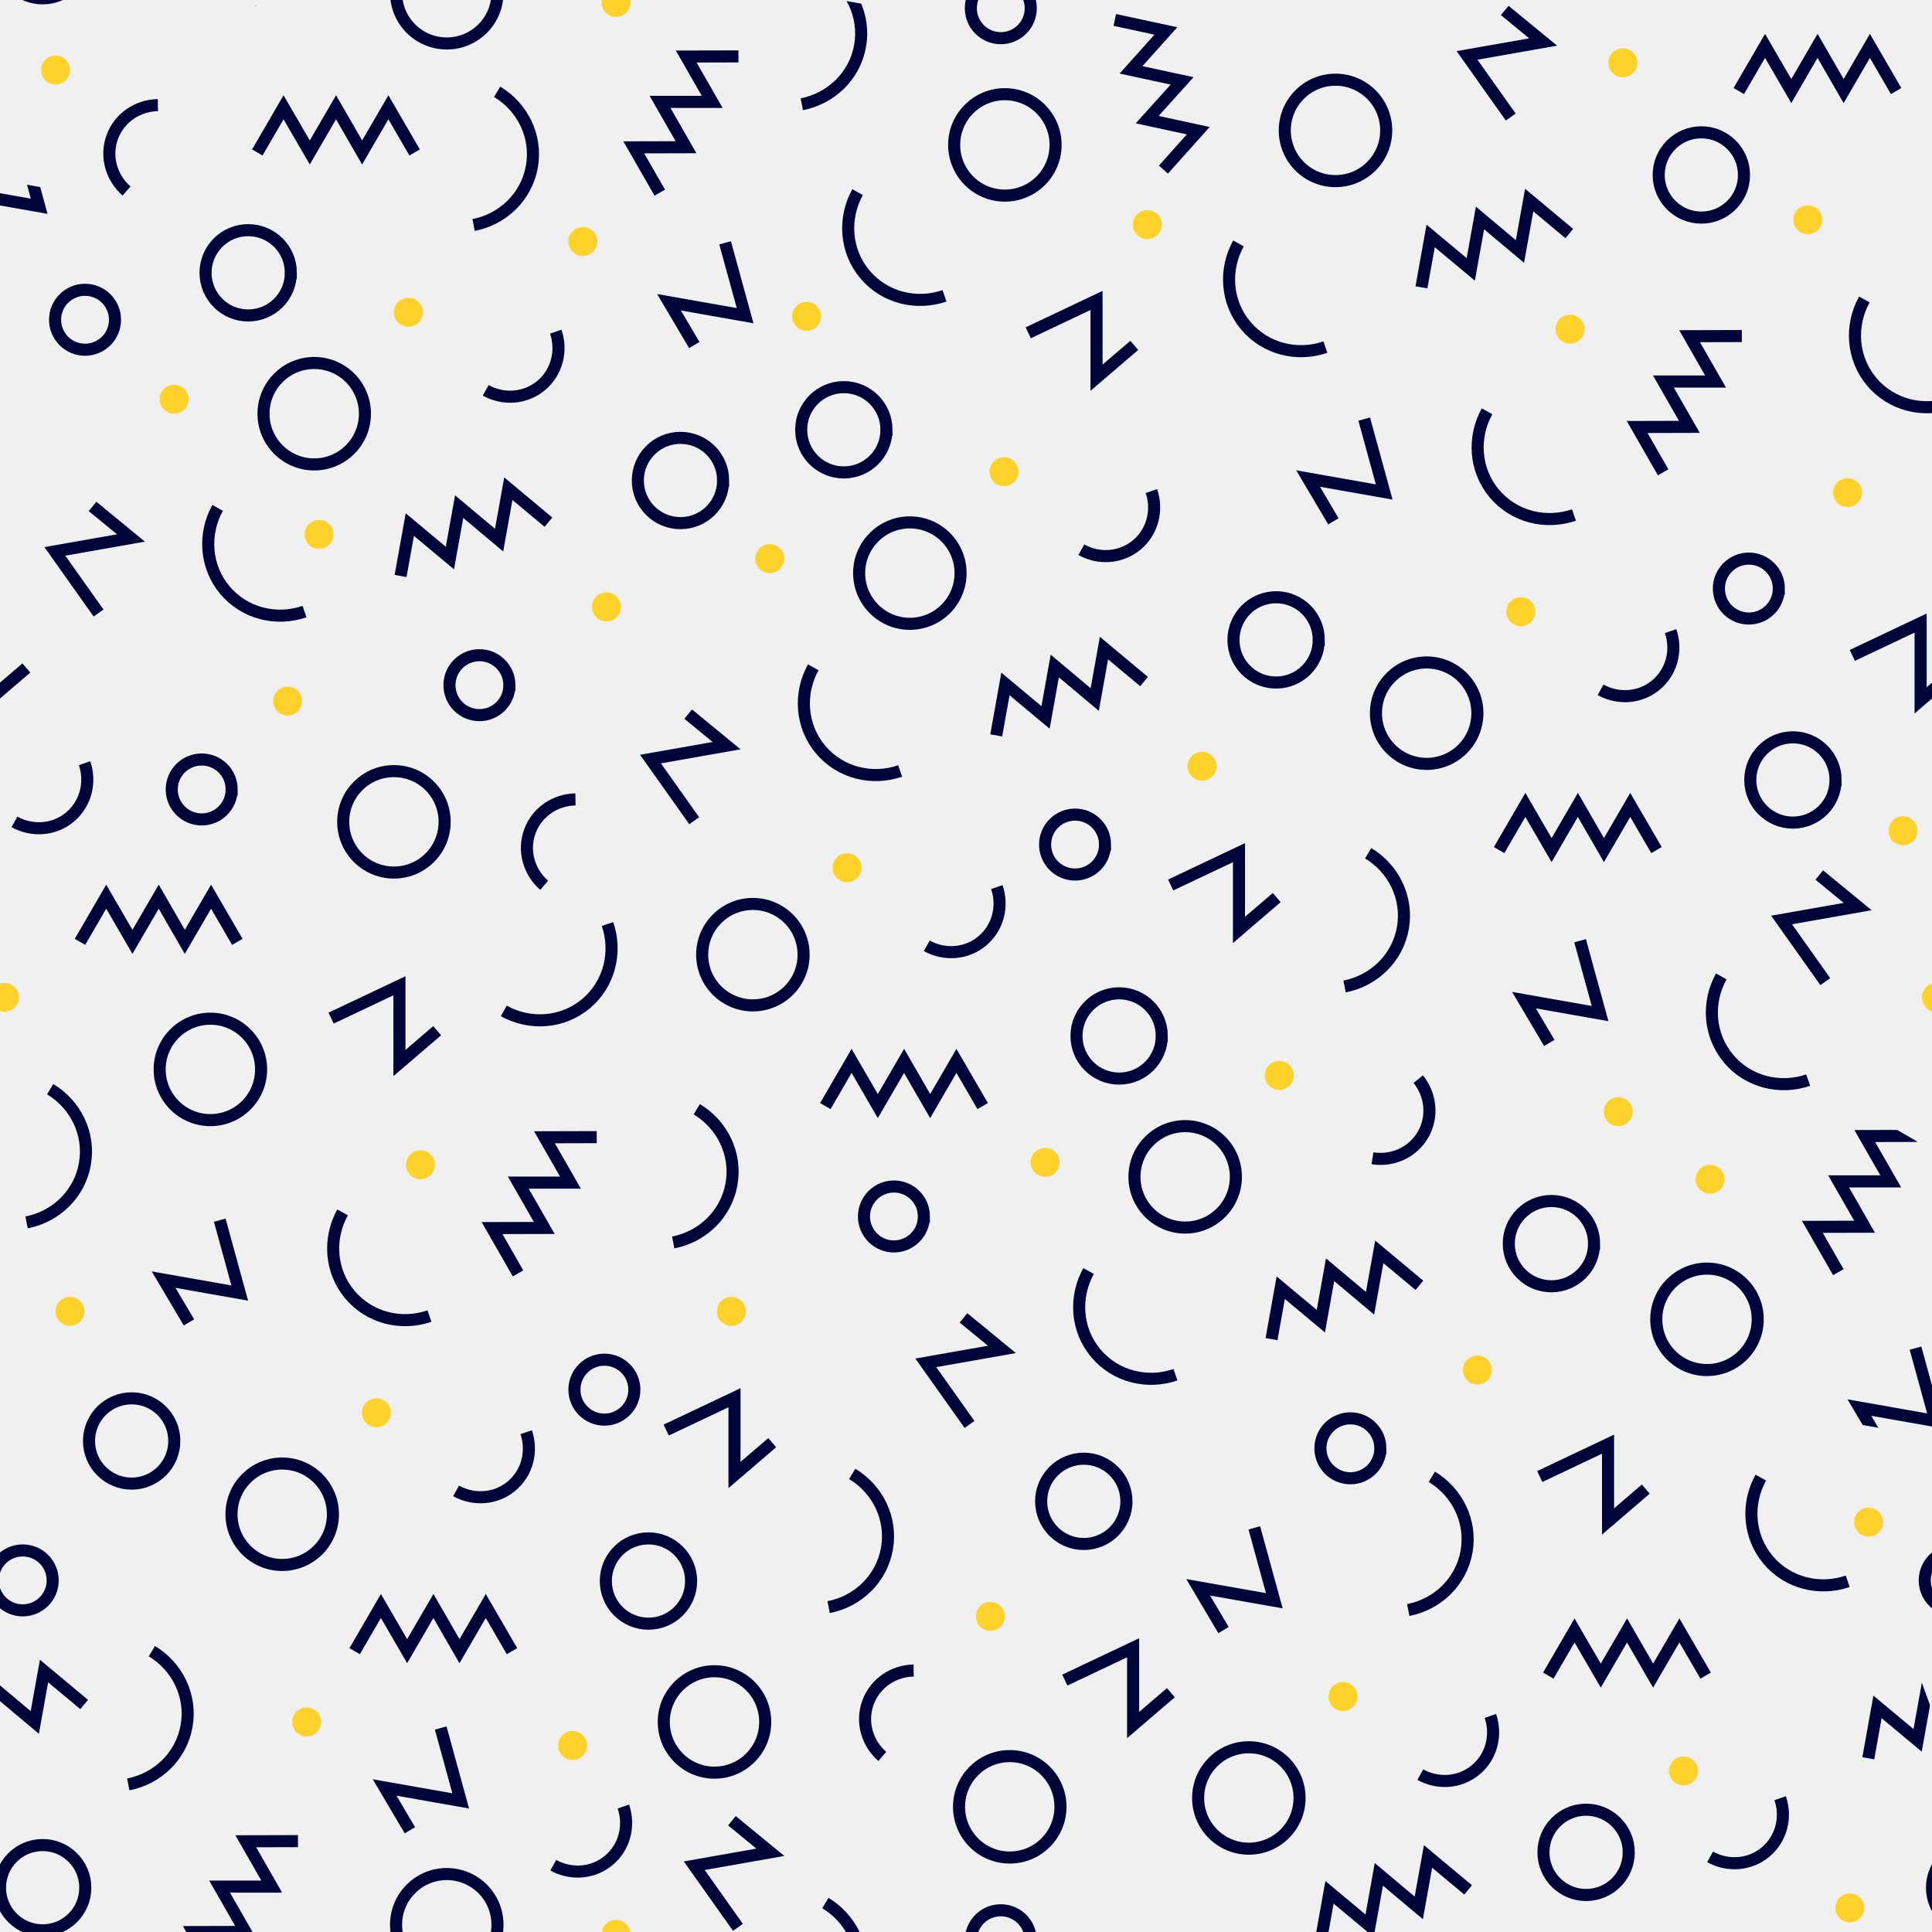
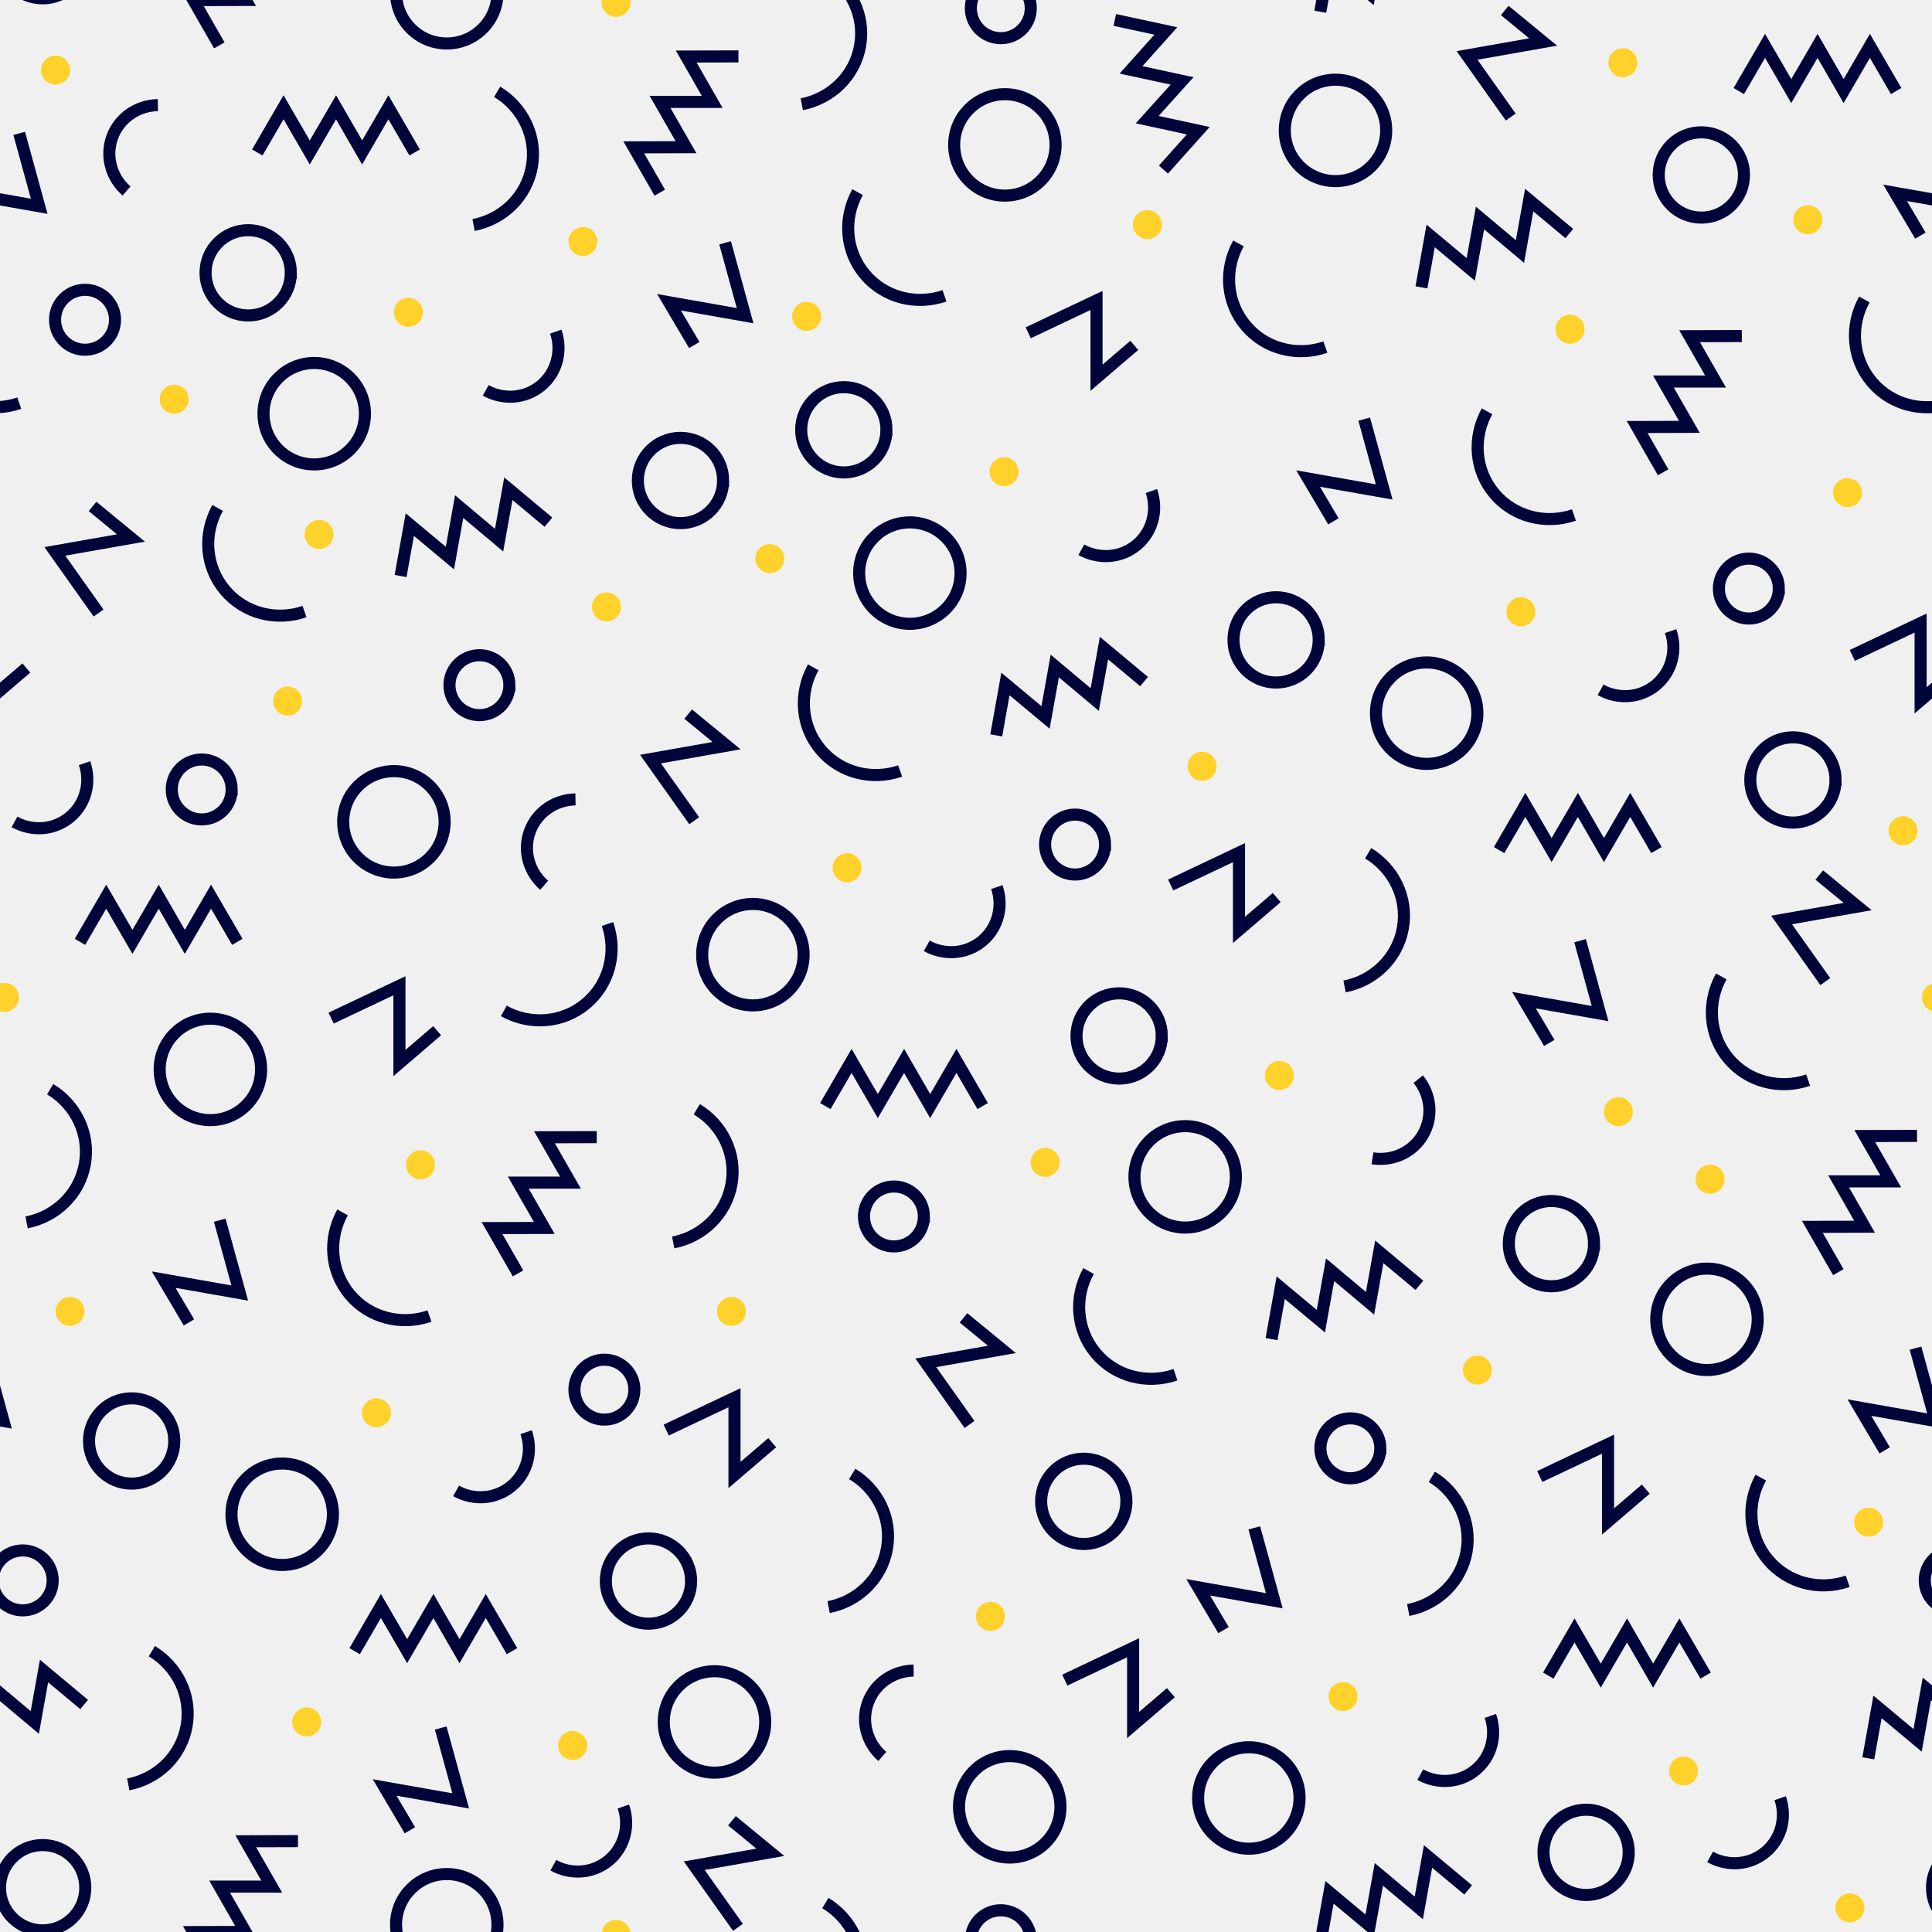
<svg xmlns="http://www.w3.org/2000/svg" xmlns:xlink="http://www.w3.org/1999/xlink" width="800" height="800" viewBox="0 0 800 800">
  <defs>
    <path id="a" d="M0 0h800v800H0z" />
  </defs>
  <g fill="none" fill-rule="evenodd">
    <mask id="b" fill="#fff">
      <use xlink:href="#a" />
    </mask>
-     <path d="M332.753 395.306c0 11.597-9.402 21-21 21-11.596 0-20.998-9.403-20.998-21s9.402-21 21-21c11.596 0 20.998 9.403 20.998 21zM573.998 54c0 11.596-9.402 20.998-21 20.998-11.596 0-20.998-9.402-20.998-21C532 42.403 541.402 33 553 33c11.596 0 20.998 9.402 20.998 21zM727.828 546.306c0 11.597-9.402 21-21 21-11.596 0-20.998-9.403-20.998-21s9.402-21 21-21c11.596 0 20.998 9.403 20.998 21zM184.113 340.306c0 11.597-9.402 21-21 21-11.596 0-20.998-9.403-20.998-21s9.402-21 21-21c11.596 0 20.998 9.403 20.998 21zM108.113 442.82c0 11.596-9.402 20.998-21 20.998-11.596 0-20.998-9.402-20.998-21 0-11.596 9.402-20.998 21-20.998 11.596 0 20.998 9.402 20.998 21zM611.753 295.306c0 11.597-9.402 21-21 21-11.596 0-20.998-9.403-20.998-21s9.402-21 21-21c11.596 0 20.998 9.403 20.998 21zM137.857 627.018c0 11.597-9.402 21-21 21-11.596 0-20.998-9.403-20.998-21s9.4-21 20.998-21c11.597 0 21 9.403 21 21zM397.753 237.306c0 11.597-9.402 21-21 21-11.596 0-20.998-9.403-20.998-21s9.402-21 21-21c11.596 0 20.998 9.403 20.998 21zM151.113 171.306c0 11.597-9.402 21-21 21-11.596 0-20.998-9.403-20.998-21s9.402-21 21-21c11.596 0 20.998 9.403 20.998 21zM538.115 744.503c0 11.597-9.402 21-21 21-11.596 0-20.998-9.403-20.998-21s9.402-21 21-21c11.596 0 20.998 9.403 20.998 21zM511.753 487.306c0 11.597-9.402 21-21 21-11.596 0-20.998-9.403-20.998-21s9.402-21 21-21c11.596 0 20.998 9.403 20.998 21zM205.998-3c0 11.596-9.402 20.998-21 20.998-11.596 0-20.998-9.402-20.998-21C164-14.597 173.402-24 185-24c11.596 0 20.998 9.402 20.998 21zM205.998 797c0 11.596-9.402 20.998-21 20.998-11.596 0-20.998-9.402-20.998-21 0-11.596 9.402-20.998 21-20.998 11.596 0 20.998 9.402 20.998 21zM316.857 713.018c0 11.597-9.402 21-21 21-11.596 0-20.998-9.403-20.998-21s9.4-21 20.998-21c11.597 0 21 9.403 21 21zM439.113 748.164c0 11.597-9.402 21-21 21-11.596 0-20.998-9.403-20.998-21s9.402-21 21-21c11.596 0 20.998 9.403 20.998 21zM367.07 177.965c0 9.752-7.905 17.658-17.657 17.658-9.752 0-17.658-7.906-17.658-17.658 0-9.752 7.906-17.658 17.658-17.658 9.752 0 17.658 7.906 17.658 17.658zM120.43 112.965c0 9.752-7.905 17.658-17.657 17.658-9.752 0-17.658-7.906-17.658-17.658 0-9.752 7.906-17.658 17.658-17.658 9.752 0 17.658 7.906 17.658 17.658zM481.07 428.965c0 9.752-7.905 17.658-17.657 17.658-9.752 0-17.658-7.906-17.658-17.658 0-9.752 7.906-17.658 17.658-17.658 9.752 0 17.658 7.906 17.658 17.658zM760.07 322.965c0 9.752-7.905 17.658-17.657 17.658-9.752 0-17.658-7.906-17.658-17.658 0-9.752 7.906-17.658 17.658-17.658 9.752 0 17.658 7.906 17.658 17.658zM286.175 654.677c0 9.752-7.906 17.658-17.658 17.658-9.752 0-17.658-7.906-17.658-17.658 0-9.752 7.905-17.658 17.657-17.658 9.752 0 17.658 7.905 17.658 17.657zM466.43 621.677c0 9.752-7.905 17.658-17.657 17.658-9.752 0-17.658-7.906-17.658-17.658 0-9.752 7.906-17.658 17.658-17.658 9.752 0 17.658 7.905 17.658 17.657zM546.07 264.965c0 9.752-7.905 17.658-17.657 17.658-9.752 0-17.658-7.906-17.658-17.658 0-9.752 7.906-17.658 17.658-17.658 9.752 0 17.658 7.906 17.658 17.658zM72.175 596.677c0 9.752-7.906 17.658-17.658 17.658-9.752 0-17.658-7.906-17.658-17.658 0-9.752 7.905-17.658 17.657-17.658 9.752 0 17.658 7.905 17.658 17.657zM299.43 198.965c0 9.752-7.905 17.658-17.657 17.658-9.752 0-17.658-7.906-17.658-17.658 0-9.752 7.906-17.658 17.658-17.658 9.752 0 17.658 7.906 17.658 17.658zM674.43 767.02c0 9.75-7.905 17.657-17.657 17.657-9.752 0-17.658-7.906-17.658-17.658 0-9.753 7.906-17.66 17.658-17.66 9.752 0 17.658 7.907 17.658 17.66zM660.07 514.965c0 9.752-7.905 17.658-17.657 17.658-9.752 0-17.658-7.906-17.658-17.658 0-9.752 7.906-17.658 17.658-17.658 9.752 0 17.658 7.906 17.658 17.658zM722.146 72.447c0 9.752-7.906 17.658-17.658 17.658-9.752 0-17.658-7.906-17.658-17.658 0-9.752 7.906-17.658 17.658-17.658 9.752 0 17.658 7.905 17.658 17.657zM35.316 781.658c0 9.752-7.906 17.658-17.658 17.658C7.906 799.316 0 791.41 0 781.658 0 771.906 7.906 764 17.658 764c9.752 0 17.658 7.906 17.658 17.658zM835.316 781.658c0 9.752-7.906 17.658-17.658 17.658-9.752 0-17.658-7.906-17.658-17.658 0-9.752 7.906-17.658 17.658-17.658 9.752 0 17.658 7.906 17.658 17.658zM35.316-18.342c0 9.752-7.906 17.658-17.658 17.658C7.906-.684 0-8.59 0-18.342 0-28.094 7.906-36 17.658-36c9.752 0 17.658 7.906 17.658 17.658zM382.57 503.715c0 6.852-5.555 12.408-12.407 12.408-6.853 0-12.408-5.556-12.408-12.408 0-6.853 5.555-12.408 12.408-12.408 6.852 0 12.408 5.555 12.408 12.408zM47.62 132.408c0 6.853-5.555 12.408-12.408 12.408-6.852 0-12.408-5.555-12.408-12.408 0-6.852 5.556-12.408 12.408-12.408 6.853 0 12.408 5.556 12.408 12.408zM457.57 349.715c0 6.852-5.555 12.408-12.407 12.408-6.853 0-12.408-5.556-12.408-12.408 0-6.853 5.555-12.408 12.408-12.408 6.852 0 12.408 5.555 12.408 12.408zM426.816 3.408c0 6.853-5.555 12.408-12.408 12.408-6.852 0-12.408-5.555-12.408-12.408C402-3.444 407.556-9 414.408-9c6.853 0 12.408 5.556 12.408 12.408zM426.816 803.408c0 6.853-5.555 12.408-12.408 12.408-6.852 0-12.408-5.555-12.408-12.408 0-6.852 5.556-12.408 12.408-12.408 6.853 0 12.408 5.556 12.408 12.408zM736.57 243.715c0 6.852-5.555 12.408-12.407 12.408-6.853 0-12.408-5.556-12.408-12.408 0-6.853 5.555-12.408 12.408-12.408 6.852 0 12.408 5.555 12.408 12.408zM262.675 575.427c0 6.852-5.555 12.408-12.408 12.408s-12.408-5.556-12.408-12.408c0-6.853 5.554-12.408 12.407-12.408s12.408 5.554 12.408 12.407zM821.816 654.408c0 6.853-5.555 12.408-12.408 12.408-6.852 0-12.408-5.555-12.408-12.408 0-6.852 5.556-12.408 12.408-12.408 6.853 0 12.408 5.556 12.408 12.408zM21.816 654.408c0 6.853-5.555 12.408-12.408 12.408C2.556 666.816-3 661.26-3 654.408-3 647.556 2.556 642 9.408 642c6.853 0 12.408 5.556 12.408 12.408zM210.93 283.715c0 6.852-5.554 12.408-12.407 12.408-6.852 0-12.408-5.556-12.408-12.408 0-6.853 5.556-12.408 12.408-12.408 6.853 0 12.408 5.555 12.408 12.408zM95.93 326.898c0 6.852-5.554 12.408-12.407 12.408-6.852 0-12.408-5.556-12.408-12.408 0-6.853 5.556-12.408 12.408-12.408 6.853 0 12.408 5.555 12.408 12.408zM571.57 599.715c0 6.852-5.555 12.408-12.407 12.408-6.853 0-12.408-5.556-12.408-12.408 0-6.853 5.555-12.408 12.408-12.408 6.852 0 12.408 5.555 12.408 12.408zM406.908 458l-10.866-18.704L385.162 458l-10.796-18.704L363.486 458l-10.865-18.704L341.756 458" stroke="#000539" stroke-width="5" mask="url(#b)" />
-     <path stroke="#000539" stroke-width="5" mask="url(#b)" transform="rotate(72 480.576 36.35)" d="M513.153 45.703L502.287 27l-10.88 18.703L480.61 27l-10.88 18.703L458.867 27 448 45.703" />
-     <path stroke="#000539" stroke-width="5" mask="url(#b)" d="M706.268 693.835l-10.866-18.703-10.88 18.703-10.796-18.703-10.88 18.703-10.865-18.703-10.865 18.703M785.153 37.703L774.287 19l-10.88 18.703L752.61 19l-10.88 18.703L730.867 19 720 37.703M171.692 63.13l-10.866-18.704-10.88 18.703-10.796-18.704-10.88 18.703-10.865-18.704L106.54 63.13M685.908 352l-10.866-18.704L664.162 352l-10.796-18.704L642.486 352l-10.865-18.704L620.756 352M98.268 390l-10.866-18.704L76.522 390l-10.796-18.704L54.846 390 43.98 371.295 33.116 390M212.012 683.71l-10.866-18.702-10.88 18.703-10.796-18.702-10.88 18.703-10.865-18.702-10.866 18.703" />
-     <path stroke="#000539" stroke-width="5" mask="url(#b)" transform="rotate(-20 439.93 284.576)" d="M472.506 293.927l-10.866-18.703-10.88 18.703-10.796-18.703-10.88 18.703-10.865-18.703-10.867 18.703" />
-     <path stroke="#000539" stroke-width="5" mask="url(#b)" transform="rotate(-60 696.864 162.687)" d="M729.44 172.038l-10.866-18.703-10.88 18.703-10.796-18.703-10.88 18.703-10.865-18.703-10.866 18.703" />
-     <path stroke="#000539" stroke-width="5" mask="url(#b)" transform="rotate(-60 99.007 785.907)" d="M131.584 795.258l-10.866-18.703-10.88 18.703-10.796-18.703-10.88 18.703-10.865-18.703-10.866 18.703" />
-     <path stroke="#000539" stroke-width="5" mask="url(#b)" transform="rotate(-60 99.007 -14.092)" d="M131.584-4.74l-10.866-18.704-10.88 18.703L99.04-23.445 88.162-4.74 77.297-23.445 66.43-4.74" />
-     <path stroke="#000539" stroke-width="5" mask="url(#b)" transform="rotate(-60 222.7 494.4)" d="M255.277 503.75l-10.866-18.703-10.88 18.703-10.795-18.703-10.88 18.703-10.865-18.703-10.866 18.703" />
-     <path stroke="#000539" stroke-width="5" mask="url(#b)" transform="rotate(-60 769.406 493.888)" d="M801.983 503.24l-10.866-18.704-10.88 18.703-10.796-18.704-10.88 18.703-10.864-18.704-10.866 18.703" />
-     <path stroke="#000539" stroke-width="5" mask="url(#b)" transform="rotate(-60 281.387 46.888)" d="M313.963 56.24l-10.866-18.704-10.88 18.703-10.796-18.704-10.88 18.703-10.864-18.704L248.81 56.24" />
-     <path stroke="#000539" stroke-width="5" mask="url(#b)" transform="rotate(-20 193.29 218.576)" d="M225.866 227.927L215 209.224l-10.88 18.703-10.796-18.703-10.88 18.703-10.865-18.703-10.867 18.703" />
-     <path stroke="#000539" stroke-width="5" mask="url(#b)" transform="rotate(-20 801.034 708.147)" d="M833.61 717.498l-10.865-18.703-10.88 18.703-10.796-18.703-10.88 18.703-10.866-18.703-10.866 18.703" />
-     <path stroke="#000539" stroke-width="5" mask="url(#b)" transform="rotate(-20 1.03 708.147)" d="M33.607 717.498L22.74 698.795l-10.88 18.703-10.795-18.703-10.88 18.703-10.865-18.703-10.866 18.703" />
-     <path stroke="#000539" stroke-width="5" mask="url(#b)" transform="rotate(-20 553.93 534.576)" d="M586.506 543.927l-10.866-18.703-10.88 18.703-10.796-18.703-10.88 18.703-10.865-18.703-10.867 18.703" />
-     <path stroke="#000539" stroke-width="5" mask="url(#b)" transform="rotate(-20 574.115 784.93)" d="M606.692 794.28l-10.866-18.702-10.88 18.703-10.796-18.702-10.88 18.703-10.865-18.702-10.866 18.703" />
-     <path stroke="#000539" stroke-width="5" mask="url(#b)" transform="rotate(-20 574.115 -15.07)" d="M606.692-5.72L595.826-24.42 584.946-5.72 574.15-24.42 563.27-5.72 552.405-24.42 541.54-5.72" />
-     <path stroke="#000539" stroke-width="5" mask="url(#b)" transform="rotate(-20 616.005 99.058)" d="M648.58 108.41l-10.865-18.704-10.88 18.703-10.796-18.704-10.88 18.703-10.866-18.704-10.866 18.703" />
-     <path d="M283.51 460.58c11.443 4.395 19.54 15.275 19.54 28.004 0 12.744-8.116 23.636-19.58 28.017" stroke="#000539" stroke-width="5" mask="url(#b)" transform="rotate(10 293.26 488.59)" />
-     <path d="M15.756 452.274c11.442 4.394 19.54 15.274 19.54 28.003 0 12.744-8.117 23.637-19.58 28.017" stroke="#000539" stroke-width="5" mask="url(#b)" transform="rotate(10 25.505 480.284)" />
-     <path d="M347.87 611.58c11.443 4.395 19.54 15.275 19.54 28.004 0 12.744-8.116 23.636-19.58 28.017" stroke="#000539" stroke-width="5" mask="url(#b)" transform="rotate(10 357.62 639.59)" />
-     <path d="M336.756-10.726c11.442 4.394 19.54 15.274 19.54 28.003 0 12.744-8.117 23.637-19.58 28.017" stroke="#000539" stroke-width="5" mask="url(#b)" transform="rotate(10 346.505 17.284)" />
-     <path d="M336.756 789.274c11.442 4.394 19.54 15.274 19.54 28.003 0 12.744-8.117 23.637-19.58 28.017" stroke="#000539" stroke-width="5" mask="url(#b)" transform="rotate(10 346.505 817.284)" />
-     <path d="M200.852 39.274c11.443 4.394 19.54 15.274 19.54 28.003 0 12.744-8.117 23.637-19.58 28.017" stroke="#000539" stroke-width="5" mask="url(#b)" transform="rotate(10 210.602 67.284)" />
-     <path d="M587.873 612.78c11.442 4.392 19.54 15.272 19.54 28 0 12.745-8.117 23.638-19.58 28.02" stroke="#000539" stroke-width="5" mask="url(#b)" transform="rotate(10 597.622 640.79)" />
-     <path d="M561.51 354.58c11.443 4.395 19.54 15.275 19.54 28.004 0 12.744-8.116 23.636-19.58 28.017" stroke="#000539" stroke-width="5" mask="url(#b)" transform="rotate(10 571.26 382.59)" />
-     <path d="M57.87 684.985c11.443 4.394 19.54 15.273 19.54 28.003 0 12.744-8.116 23.636-19.58 28.017" stroke="#000539" stroke-width="5" mask="url(#b)" transform="rotate(10 67.62 712.995)" />
-     <path d="M337.51 276.047c11.442 4.393 19.54 15.273 19.54 28.002 0 12.743-8.118 23.636-19.58 28.016" stroke="#000539" stroke-width="5" mask="url(#b)" transform="rotate(140 347.26 304.057)" />
-     <path d="M772.755 123.74c11.442 4.393 19.54 15.273 19.54 28.002 0 12.744-8.117 23.637-19.58 28.018" stroke="#000539" stroke-width="5" mask="url(#b)" transform="rotate(140 782.504 151.75)" />
-     <path d="M-27.245 123.74c11.442 4.393 19.54 15.273 19.54 28.002 0 12.744-8.117 23.637-19.58 28.018" stroke="#000539" stroke-width="5" mask="url(#b)" transform="rotate(140 -17.496 151.75)" />
-     <path d="M616.51 170.047c11.442 4.393 19.54 15.273 19.54 28.002 0 12.743-8.118 23.636-19.58 28.016" stroke="#000539" stroke-width="5" mask="url(#b)" transform="rotate(140 626.26 198.057)" />
-     <path d="M713.502 404.047c11.442 4.393 19.54 15.273 19.54 28.002 0 12.743-8.117 23.636-19.58 28.016" stroke="#000539" stroke-width="5" mask="url(#b)" transform="rotate(140 723.25 432.057)" />
-     <path d="M729.87 611.58c11.442 4.395 19.54 15.275 19.54 28.004 0 12.744-8.117 23.636-19.58 28.017" stroke="#000539" stroke-width="5" mask="url(#b)" transform="rotate(140 739.62 639.59)" />
-     <path d="M142.613 501.76c11.443 4.392 19.54 15.272 19.54 28 0 12.745-8.116 23.638-19.58 28.018" stroke="#000539" stroke-width="5" mask="url(#b)" transform="rotate(140 152.363 529.768)" />
-     <path d="M355.87 79.297c11.442 4.394 19.54 15.273 19.54 28.002 0 12.744-8.117 23.636-19.58 28.017" stroke="#000539" stroke-width="5" mask="url(#b)" transform="rotate(140 365.62 107.307)" />
-     <path d="M90.87 210.047c11.442 4.393 19.54 15.273 19.54 28.002 0 12.743-8.117 23.636-19.58 28.016" stroke="#000539" stroke-width="5" mask="url(#b)" transform="rotate(140 100.62 238.057)" />
-     <path d="M226.616 380.085c11.443 4.394 19.54 15.274 19.54 28.003 0 12.744-8.117 23.636-19.58 28.017" stroke="#000539" stroke-width="5" mask="url(#b)" transform="rotate(50 236.366 408.095)" />
-     <path d="M451.51 526.047c11.442 4.393 19.54 15.273 19.54 28.002 0 12.743-8.118 23.636-19.58 28.016" stroke="#000539" stroke-width="5" mask="url(#b)" transform="rotate(140 461.26 554.057)" />
-     <path d="M513.585 100.528c11.442 4.394 19.54 15.274 19.54 28.003 0 12.745-8.117 23.638-19.58 28.018" stroke="#000539" stroke-width="5" mask="url(#b)" transform="rotate(140 523.334 128.538)" />
-     <path d="M395.916 365.614c7.73 2.968 13.2 10.32 13.2 18.92 0 8.61-5.482 15.968-13.227 18.927" stroke="#000539" stroke-width="5" mask="url(#b)" transform="rotate(50 402.503 384.538)" />
-     <path d="M219.02 327.614c7.73 2.968 13.2 10.32 13.2 18.92 0 8.61-5.482 15.968-13.227 18.927" stroke="#000539" stroke-width="5" mask="url(#b)" transform="rotate(-160 225.607 346.538)" />
-     <path d="M46.1 40.12c7.73 2.97 13.202 10.32 13.202 18.92 0 8.61-5.484 15.97-13.23 18.93" stroke="#000539" stroke-width="5" mask="url(#b)" transform="rotate(-160 52.688 59.045)" />
-     <path d="M359.04 688.338c7.73 2.97 13.2 10.32 13.2 18.92 0 8.61-5.482 15.968-13.227 18.928" stroke="#000539" stroke-width="5" mask="url(#b)" transform="rotate(-160 365.627 707.262)" />
-     <path d="M674.916 259.614c7.73 2.968 13.2 10.32 13.2 18.92 0 8.61-5.482 15.968-13.227 18.927" stroke="#000539" stroke-width="5" mask="url(#b)" transform="rotate(50 681.503 278.538)" />
-     <path d="M241.277 746.324c7.73 2.968 13.2 10.318 13.2 18.918 0 8.61-5.483 15.97-13.228 18.93" stroke="#000539" stroke-width="5" mask="url(#b)" transform="rotate(50 247.863 765.247)" />
-     <path d="M201.02 591.326c7.73 2.968 13.2 10.32 13.2 18.92 0 8.61-5.482 15.968-13.227 18.927" stroke="#000539" stroke-width="5" mask="url(#b)" transform="rotate(50 207.607 610.25)" />
-     <path d="M459.916 201.614c7.73 2.968 13.2 10.32 13.2 18.92 0 8.61-5.482 15.968-13.227 18.927" stroke="#000539" stroke-width="5" mask="url(#b)" transform="rotate(50 466.503 220.538)" />
-     <path d="M18.16 314.307c7.732 2.968 13.202 10.32 13.202 18.92 0 8.61-5.483 15.968-13.228 18.928" stroke="#000539" stroke-width="5" mask="url(#b)" transform="rotate(50 24.748 333.23)" />
-     <path d="M720.277 742.87c7.73 2.968 13.2 10.318 13.2 18.918 0 8.61-5.483 15.97-13.228 18.93" stroke="#000539" stroke-width="5" mask="url(#b)" transform="rotate(50 726.863 761.793)" />
-     <path d="M213.277 135.614c7.73 2.968 13.2 10.32 13.2 18.92 0 8.61-5.483 15.968-13.228 18.927" stroke="#000539" stroke-width="5" mask="url(#b)" transform="rotate(50 219.863 154.538)" />
-     <path d="M600.28 708.81c7.73 2.97 13.2 10.32 13.2 18.92 0 8.61-5.484 15.97-13.23 18.93" stroke="#000539" stroke-width="5" mask="url(#b)" transform="rotate(50 606.865 727.735)" />
-     <path d="M576.916 447.614c7.73 2.968 13.2 10.32 13.2 18.92 0 8.61-5.482 15.968-13.227 18.927" stroke="#000539" stroke-width="5" mask="url(#b)" transform="rotate(30 583.503 466.538)" />
+     <path d="M332.753 395.306c0 11.597-9.402 21-21 21-11.596 0-20.998-9.403-20.998-21s9.402-21 21-21c11.596 0 20.998 9.403 20.998 21zM573.998 54c0 11.596-9.402 20.998-21 20.998-11.596 0-20.998-9.402-20.998-21C532 42.403 541.402 33 553 33c11.596 0 20.998 9.402 20.998 21zM727.828 546.306c0 11.597-9.402 21-21 21-11.596 0-20.998-9.403-20.998-21s9.402-21 21-21c11.596 0 20.998 9.403 20.998 21zM184.113 340.306c0 11.597-9.402 21-21 21-11.596 0-20.998-9.403-20.998-21s9.402-21 21-21c11.596 0 20.998 9.403 20.998 21zM108.113 442.82c0 11.596-9.402 20.998-21 20.998-11.596 0-20.998-9.402-20.998-21 0-11.596 9.402-20.998 21-20.998 11.596 0 20.998 9.402 20.998 21zM611.753 295.306c0 11.597-9.402 21-21 21-11.596 0-20.998-9.403-20.998-21s9.402-21 21-21c11.596 0 20.998 9.403 20.998 21zM137.857 627.018c0 11.597-9.402 21-21 21-11.596 0-20.998-9.403-20.998-21s9.4-21 20.998-21c11.597 0 21 9.403 21 21zM397.753 237.306c0 11.597-9.402 21-21 21-11.596 0-20.998-9.403-20.998-21s9.402-21 21-21c11.596 0 20.998 9.403 20.998 21zM151.113 171.306c0 11.597-9.402 21-21 21-11.596 0-20.998-9.403-20.998-21s9.402-21 21-21c11.596 0 20.998 9.403 20.998 21zM538.115 744.503c0 11.597-9.402 21-21 21-11.596 0-20.998-9.403-20.998-21s9.402-21 21-21c11.596 0 20.998 9.403 20.998 21zM511.753 487.306c0 11.597-9.402 21-21 21-11.596 0-20.998-9.403-20.998-21s9.402-21 21-21c11.596 0 20.998 9.403 20.998 21zM205.998-3c0 11.596-9.402 20.998-21 20.998-11.596 0-20.998-9.402-20.998-21C164-14.597 173.402-24 185-24c11.596 0 20.998 9.402 20.998 21zM205.998 797c0 11.596-9.402 20.998-21 20.998-11.596 0-20.998-9.402-20.998-21 0-11.596 9.402-20.998 21-20.998 11.596 0 20.998 9.402 20.998 21zM316.857 713.018c0 11.597-9.402 21-21 21-11.596 0-20.998-9.403-20.998-21s9.4-21 20.998-21c11.597 0 21 9.403 21 21zM439.113 748.164c0 11.597-9.402 21-21 21-11.596 0-20.998-9.403-20.998-21s9.402-21 21-21c11.596 0 20.998 9.403 20.998 21zM367.07 177.965c0 9.752-7.905 17.658-17.657 17.658-9.752 0-17.658-7.906-17.658-17.658 0-9.752 7.906-17.658 17.658-17.658 9.752 0 17.658 7.906 17.658 17.658zM120.43 112.965c0 9.752-7.905 17.658-17.657 17.658-9.752 0-17.658-7.906-17.658-17.658 0-9.752 7.906-17.658 17.658-17.658 9.752 0 17.658 7.906 17.658 17.658zM481.07 428.965c0 9.752-7.905 17.658-17.657 17.658-9.752 0-17.658-7.906-17.658-17.658 0-9.752 7.906-17.658 17.658-17.658 9.752 0 17.658 7.906 17.658 17.658zM760.07 322.965c0 9.752-7.905 17.658-17.657 17.658-9.752 0-17.658-7.906-17.658-17.658 0-9.752 7.906-17.658 17.658-17.658 9.752 0 17.658 7.906 17.658 17.658zM286.175 654.677c0 9.752-7.906 17.658-17.658 17.658-9.752 0-17.658-7.906-17.658-17.658 0-9.752 7.905-17.658 17.657-17.658 9.752 0 17.658 7.905 17.658 17.657zM466.43 621.677c0 9.752-7.905 17.658-17.657 17.658-9.752 0-17.658-7.906-17.658-17.658 0-9.752 7.906-17.658 17.658-17.658 9.752 0 17.658 7.905 17.658 17.657zM546.07 264.965c0 9.752-7.905 17.658-17.657 17.658-9.752 0-17.658-7.906-17.658-17.658 0-9.752 7.906-17.658 17.658-17.658 9.752 0 17.658 7.906 17.658 17.658zM72.175 596.677c0 9.752-7.906 17.658-17.658 17.658-9.752 0-17.658-7.906-17.658-17.658 0-9.752 7.905-17.658 17.657-17.658 9.752 0 17.658 7.905 17.658 17.657zM299.43 198.965c0 9.752-7.905 17.658-17.657 17.658-9.752 0-17.658-7.906-17.658-17.658 0-9.752 7.906-17.658 17.658-17.658 9.752 0 17.658 7.906 17.658 17.658zM674.43 767.02c0 9.75-7.905 17.657-17.657 17.657-9.752 0-17.658-7.906-17.658-17.658 0-9.753 7.906-17.66 17.658-17.66 9.752 0 17.658 7.907 17.658 17.66zM660.07 514.965c0 9.752-7.905 17.658-17.657 17.658-9.752 0-17.658-7.906-17.658-17.658 0-9.752 7.906-17.658 17.658-17.658 9.752 0 17.658 7.906 17.658 17.658zM722.146 72.447c0 9.752-7.906 17.658-17.658 17.658-9.752 0-17.658-7.906-17.658-17.658 0-9.752 7.906-17.658 17.658-17.658 9.752 0 17.658 7.905 17.658 17.657zM35.316 781.658c0 9.752-7.906 17.658-17.658 17.658C7.906 799.316 0 791.41 0 781.658 0 771.906 7.906 764 17.658 764c9.752 0 17.658 7.906 17.658 17.658zM835.316 781.658c0 9.752-7.906 17.658-17.658 17.658-9.752 0-17.658-7.906-17.658-17.658 0-9.752 7.906-17.658 17.658-17.658 9.752 0 17.658 7.906 17.658 17.658zM35.316-18.342c0 9.752-7.906 17.658-17.658 17.658C7.906-.684 0-8.59 0-18.342 0-28.094 7.906-36 17.658-36c9.752 0 17.658 7.906 17.658 17.658zM382.57 503.715c0 6.852-5.555 12.408-12.407 12.408-6.853 0-12.408-5.556-12.408-12.408 0-6.853 5.555-12.408 12.408-12.408 6.852 0 12.408 5.555 12.408 12.408zM47.62 132.408c0 6.853-5.555 12.408-12.408 12.408-6.852 0-12.408-5.555-12.408-12.408 0-6.852 5.556-12.408 12.408-12.408 6.853 0 12.408 5.556 12.408 12.408zM457.57 349.715c0 6.852-5.555 12.408-12.407 12.408-6.853 0-12.408-5.556-12.408-12.408 0-6.853 5.555-12.408 12.408-12.408 6.852 0 12.408 5.555 12.408 12.408zM426.816 3.408c0 6.853-5.555 12.408-12.408 12.408-6.852 0-12.408-5.555-12.408-12.408C402-3.444 407.556-9 414.408-9c6.853 0 12.408 5.556 12.408 12.408zM426.816 803.408c0 6.853-5.555 12.408-12.408 12.408-6.852 0-12.408-5.555-12.408-12.408 0-6.852 5.556-12.408 12.408-12.408 6.853 0 12.408 5.556 12.408 12.408zM736.57 243.715c0 6.852-5.555 12.408-12.407 12.408-6.853 0-12.408-5.556-12.408-12.408 0-6.853 5.555-12.408 12.408-12.408 6.852 0 12.408 5.555 12.408 12.408zM262.675 575.427c0 6.852-5.555 12.408-12.408 12.408s-12.408-5.556-12.408-12.408c0-6.853 5.554-12.408 12.407-12.408s12.408 5.554 12.408 12.407zM821.816 654.408c0 6.853-5.555 12.408-12.408 12.408-6.852 0-12.408-5.555-12.408-12.408 0-6.852 5.556-12.408 12.408-12.408 6.853 0 12.408 5.556 12.408 12.408zM21.816 654.408c0 6.853-5.555 12.408-12.408 12.408C2.556 666.816-3 661.26-3 654.408-3 647.556 2.556 642 9.408 642c6.853 0 12.408 5.556 12.408 12.408zM210.93 283.715c0 6.852-5.554 12.408-12.407 12.408-6.852 0-12.408-5.556-12.408-12.408 0-6.853 5.556-12.408 12.408-12.408 6.853 0 12.408 5.555 12.408 12.408zM95.93 326.898c0 6.852-5.554 12.408-12.407 12.408-6.852 0-12.408-5.556-12.408-12.408 0-6.853 5.556-12.408 12.408-12.408 6.853 0 12.408 5.555 12.408 12.408zM571.57 599.715c0 6.852-5.555 12.408-12.407 12.408-6.853 0-12.408-5.556-12.408-12.408 0-6.853 5.555-12.408 12.408-12.408 6.852 0 12.408 5.555 12.408 12.408zM406.908 458l-10.866-18.704L385.162 458l-10.796-18.704L363.486 458l-10.865-18.704L341.756 458M481.75 70.223l14.43-16.113-21.15-4.57 14.45-16.045-21.15-4.568 14.43-16.113-21.144-4.555M706.268 693.835l-10.866-18.703-10.88 18.703-10.796-18.703-10.88 18.703-10.865-18.703-10.865 18.703M785.153 37.703L774.287 19l-10.88 18.703L752.61 19l-10.88 18.703L730.867 19 720 37.703M171.692 63.13l-10.866-18.704-10.88 18.703-10.796-18.704-10.88 18.703-10.865-18.704L106.54 63.13M685.908 352l-10.866-18.704L664.162 352l-10.796-18.704L642.486 352l-10.865-18.704L620.756 352M98.268 390l-10.866-18.704L76.522 390l-10.796-18.704L54.846 390 43.98 371.295 33.116 390M212.012 683.71l-10.866-18.702-10.88 18.703-10.796-18.702-10.88 18.703-10.865-18.702-10.866 18.703M473.74 282.222l-16.608-13.86-3.828 21.298-16.54-13.883-3.828 21.296-16.606-13.86-3.814 21.292M721.25 139.15l-21.63.06 10.757 18.774-21.595-.003 10.758 18.775-21.63.058 10.764 18.762M123.394 762.37l-21.63.06 10.757 18.774-21.594-.003 10.757 18.775-21.63.058 10.765 18.76M123.394-37.628l-21.63.058 10.757 18.775-21.594-.003L101.683-.024l-21.63.058 10.765 18.762M247.087 470.863l-21.63.058 10.757 18.776-21.595-.003 10.756 18.774-21.63.058 10.765 18.762M793.793 470.35l-21.63.06 10.757 18.775-21.595-.003 10.757 18.774-21.63.058 10.765 18.762M305.774 23.352l-21.63.058L294.9 42.185l-21.594-.003 10.757 18.774-21.63.058 10.764 18.762M227.1 216.222l-16.607-13.86-3.828 21.298-16.54-13.883-3.828 21.296-16.607-13.86-3.814 21.292M834.845 705.792l-16.608-13.858-3.828 21.296-16.542-13.883-3.827 21.297-16.605-13.86-3.814 21.292M34.84 705.792l-16.607-13.858-3.828 21.296-16.54-13.883-3.828 21.297-16.606-13.86-3.813 21.292M587.74 532.222l-16.608-13.86-3.828 21.298-16.54-13.883-3.828 21.296-16.606-13.86-3.814 21.292M607.926 782.575l-16.608-13.86-3.828 21.298-16.54-13.883-3.828 21.296-16.606-13.86-3.814 21.293M607.926-17.425l-16.608-13.86-3.828 21.298-16.54-13.883-3.828 21.296-16.606-13.86-3.814 21.293M649.815 96.704l-16.608-13.86-3.828 21.298-16.54-13.883-3.828 21.295-16.607-13.86-3.814 21.292M288.522 459.314c10.506 6.314 16.59 18.434 14.38 30.97-2.213 12.55-12.097 21.868-24.147 24.192M20.768 451.007c10.505 6.314 16.59 18.434 14.38 30.97C32.933 494.527 23.05 503.845 11 506.17M352.883 610.314c10.505 6.314 16.59 18.434 14.38 30.97-2.213 12.55-12.098 21.868-24.148 24.192M341.768-11.993c10.505 6.314 16.59 18.434 14.38 30.97C353.933 31.527 344.05 40.845 332 43.17M341.768 788.007c10.505 6.314 16.59 18.434 14.38 30.97-2.214 12.55-12.098 21.868-24.148 24.192M205.864 38.007c10.506 6.314 16.59 18.434 14.38 30.97-2.213 12.55-12.097 21.868-24.147 24.192M592.885 611.51c10.505 6.315 16.59 18.436 14.38 30.97-2.213 12.552-12.098 21.87-24.148 24.193M566.522 353.314c10.506 6.314 16.59 18.434 14.38 30.97-2.213 12.55-12.097 21.868-24.147 24.192M62.883 683.718c10.505 6.313 16.59 18.434 14.38 30.97-2.213 12.55-12.098 21.868-24.148 24.192M372.732 319.247c-11.59 3.99-24.786.86-32.968-8.892-8.192-9.763-8.976-23.324-3.01-34.048M807.977 166.94c-11.59 3.99-24.786.86-32.968-8.892-8.192-9.762-8.977-23.323-3.01-34.048M7.977 166.94c-11.59 3.99-24.786.86-32.968-8.892-8.192-9.762-8.977-23.323-3.01-34.048M651.732 213.247c-11.59 3.99-24.786.86-32.968-8.892-8.192-9.763-8.976-23.324-3.01-34.048M748.724 447.247c-11.59 3.99-24.786.86-32.968-8.892-8.19-9.763-8.976-23.324-3.01-34.048M765.092 654.78c-11.59 3.99-24.785.86-32.967-8.89-8.192-9.763-8.976-23.324-3.01-34.048M177.836 544.96c-11.59 3.988-24.786.858-32.968-8.893-8.192-9.763-8.976-23.324-3.01-34.048M391.092 122.497c-11.59 3.99-24.785.86-32.967-8.892-8.192-9.762-8.976-23.323-3.01-34.048M126.092 253.247c-11.59 3.99-24.785.86-32.967-8.892-8.192-9.763-8.976-23.324-3.01-34.048M251.556 382.622c3.99 11.59.86 24.786-8.892 32.968-9.762 8.192-23.323 8.976-34.048 3.01M486.732 569.247c-11.59 3.99-24.786.86-32.968-8.892-8.192-9.763-8.976-23.324-3.01-34.048M548.807 143.73c-11.59 3.988-24.786.858-32.968-8.893-8.192-9.763-8.977-23.324-3.01-34.048M412.765 367.328c2.696 7.83.58 16.745-6.007 22.273-6.596 5.535-15.758 6.065-23.003 2.035M225.324 366.573c-6.25-5.433-8.875-14.212-5.934-22.293 2.945-8.09 10.614-13.13 18.904-13.263M52.405 79.08c-6.25-5.433-8.876-14.21-5.934-22.293 2.945-8.09 10.615-13.13 18.905-13.263M365.344 727.298c-6.25-5.434-8.876-14.212-5.934-22.293 2.945-8.09 10.614-13.13 18.904-13.263M691.765 261.328c2.696 7.83.58 16.745-6.007 22.273-6.596 5.535-15.758 6.065-23.003 2.035M258.126 748.038c2.695 7.83.58 16.745-6.007 22.273-6.597 5.535-15.76 6.065-23.005 2.035M217.87 593.04c2.695 7.83.58 16.745-6.008 22.273-6.595 5.534-15.757 6.064-23.003 2.034M476.765 203.328c2.696 7.83.58 16.745-6.007 22.273-6.596 5.535-15.758 6.065-23.003 2.035M35.01 316.02c2.696 7.83.58 16.746-6.007 22.274-6.595 5.535-15.757 6.064-23.003 2.034M737.126 744.583c2.695 7.83.58 16.746-6.007 22.274-6.597 5.534-15.76 6.064-23.005 2.033M230.126 137.328c2.695 7.83.58 16.745-6.007 22.273-6.597 5.535-15.76 6.065-23.005 2.035M617.128 710.525c2.695 7.83.58 16.746-6.007 22.274-6.595 5.533-15.757 6.063-23.003 2.032M587.26 446.856c5.21 6.436 6.273 15.536 1.973 22.984-4.305 7.457-12.733 11.088-20.92 9.78" stroke="#000539" stroke-width="5" mask="url(#b)" />
    <path d="M356.755 359.307c0 3.314-2.686 6-6 6s-6-2.686-6-6 2.686-6 6-6 6 2.686 6 6M243.115 722.773c0 3.314-2.686 6-6 6s-6-2.686-6-6 2.686-6 6-6 6 2.686 6 6M416.115 669.307c0 3.314-2.686 6-6 6s-6-2.686-6-6 2.686-6 6-6 6 2.686 6 6M261.087 801c0 3.314-2.686 6-6 6s-6-2.686-6-6 2.686-6 6-6 6 2.686 6 6M261.087 1c0 3.314-2.686 6-6 6s-6-2.686-6-6 2.686-6 6-6 6 2.686 6 6M656.115 136.307c0 3.314-2.686 6-6 6s-6-2.686-6-6 2.686-6 6-6 6 2.686 6 6M754.57 91c0 3.314-2.687 6-6 6-3.315 0-6-2.686-6-6s2.685-6 6-6c3.313 0 6 2.686 6 6M678 26c0 3.314-2.686 6-6 6s-6-2.686-6-6 2.686-6 6-6 6 2.686 6 6M629.755 259.307c-3.314 0-6-2.686-6-6s2.686-6 6-6 6 2.686 6 6-2.686 6-6 6zM765 210c-3.314 0-6-2.686-6-6s2.686-6 6-6 6 2.686 6 6-2.686 6-6 6zM161.86 585.02c0 3.313-2.687 6-6 6-3.315 0-6-2.687-6-6 0-3.315 2.685-6 6-6 3.313 0 6 2.685 6 6M133 713c0 3.314-2.686 6-6 6s-6-2.686-6-6 2.686-6 6-6 6 2.686 6 6M35 543c0 3.314-2.686 6-6 6s-6-2.686-6-6 2.686-6 6-6 6 2.686 6 6M180.115 482.307c0 3.314-2.686 6-6 6s-6-2.686-6-6 2.686-6 6-6 6 2.686 6 6M125.115 290.307c0 3.314-2.686 6-6 6s-6-2.686-6-6 2.686-6 6-6 6 2.686 6 6M7.86 413c0 3.314-2.687 6-6 6-3.315 0-6-2.686-6-6s2.685-6 6-6c3.313 0 6 2.686 6 6M807.86 413c0 3.314-2.686 6-6 6s-6-2.686-6-6 2.686-6 6-6 6 2.686 6 6M421.755 195.307c0 3.314-2.686 6-6 6s-6-2.686-6-6 2.686-6 6-6 6 2.686 6 6M175.115 129.307c0 3.314-2.686 6-6 6s-6-2.686-6-6 2.686-6 6-6 6 2.686 6 6M562.117 702.504c0 3.314-2.686 6-6 6s-6-2.686-6-6 2.686-6 6-6 6 2.686 6 6M535.755 445.307c0 3.314-2.686 6-6 6s-6-2.686-6-6 2.686-6 6-6 6 2.686 6 6M138.115 221.307c0 3.314-2.686 6-6 6s-6-2.686-6-6 2.686-6 6-6 6 2.686 6 6M324.755 231.307c0 3.314-2.686 6-6 6s-6-2.686-6-6 2.686-6 6-6 6 2.686 6 6M340 131c0 3.314-2.686 6-6 6s-6-2.686-6-6 2.686-6 6-6 6 2.686 6 6M247.366 100c0 3.314-2.686 6-6 6s-6-2.686-6-6 2.686-6 6-6 6 2.686 6 6M481.117 93c0 3.314-2.686 6-6 6s-6-2.686-6-6 2.686-6 6-6 6 2.686 6 6M703.115 733.307c0 3.314-2.686 6-6 6s-6-2.686-6-6 2.686-6 6-6 6 2.686 6 6M772 790c0 3.314-2.686 6-6 6s-6-2.686-6-6 2.686-6 6-6 6 2.686 6 6M78.115 165.307c0 3.314-2.686 6-6 6s-6-2.686-6-6 2.686-6 6-6 6 2.686 6 6M29 29c0 3.314-2.686 6-6 6s-6-2.686-6-6 2.686-6 6-6 6 2.686 6 6M438.755 481.307c0 3.314-2.686 6-6 6s-6-2.686-6-6 2.686-6 6-6 6 2.686 6 6M503.755 317.307c0 3.314-2.686 6-6 6s-6-2.686-6-6 2.686-6 6-6 6 2.686 6 6M676.115 460.307c0 3.314-2.686 6-6 6s-6-2.686-6-6 2.686-6 6-6 6 2.686 6 6M714.115 488.307c0 3.314-2.686 6-6 6s-6-2.686-6-6 2.686-6 6-6 6 2.686 6 6M794 344c0 3.314-2.686 6-6 6s-6-2.686-6-6 2.686-6 6-6 6 2.686 6 6M308.86 543.02c0 3.313-2.687 6-6 6-3.315 0-6-2.687-6-6 0-3.315 2.685-6 6-6 3.313 0 6 2.685 6 6M257.115 251.307c0 3.314-2.686 6-6 6s-6-2.686-6-6 2.686-6 6-6 6 2.686 6 6M617.755 567.307c0 3.314-2.686 6-6 6s-6-2.686-6-6 2.686-6 6-6 6 2.686 6 6M779.755 630.307c0 3.314-2.686 6-6 6s-6-2.686-6-6 2.686-6 6-6 6 2.686 6 6" fill="#FED22A" mask="url(#b)" />
-     <path stroke="#000539" stroke-width="5" mask="url(#b)" d="M425.77 137.802l28.278-13.395v32l15.628-13.396M767 271.395L795.28 258v32l15.627-13.396M-33 271.395L-4.72 258v32l15.627-13.396M440.92 695.698l28.28-13.395v32l15.627-13.396M484.755 366.456l28.28-13.395v32l15.627-13.395M137.115 421.577l28.28-13.395v32l15.627-13.396M275.86 592.168l28.278-13.395v32l15.628-13.396M637.578 611.395L665.858 598v32l15.627-13.396" />
-     <path stroke="#000539" stroke-width="5" mask="url(#b)" transform="rotate(100 558.51 194.705)" d="M536.558 192.1l28.28-13.395v32l15.627-13.396" />
-     <path stroke="#000539" stroke-width="5" mask="url(#b)" transform="rotate(100 801.57 76.398)" d="M779.616 73.793l28.28-13.395v32l15.627-13.396" />
-     <path stroke="#000539" stroke-width="5" mask="url(#b)" transform="rotate(100 1.57 76.398)" d="M-20.384 73.793l28.28-13.395v32l15.627-13.396" />
-     <path stroke="#000539" stroke-width="5" mask="url(#b)" transform="rotate(100 84.615 526.417)" d="M62.662 523.812l28.28-13.395v32l15.627-13.396" />
-     <path stroke="#000539" stroke-width="5" mask="url(#b)" transform="rotate(100 293.872 121.705)" d="M271.918 119.1l28.28-13.395v32l15.627-13.396" />
-     <path stroke="#000539" stroke-width="5" mask="url(#b)" transform="rotate(100 647.903 410.69)" d="M625.95 408.084l28.278-13.395v32l15.628-13.397" />
-     <path stroke="#000539" stroke-width="5" mask="url(#b)" transform="rotate(100 176.112 736.705)" d="M154.158 734.1l28.28-13.395v32l15.627-13.396" />
-     <path stroke="#000539" stroke-width="5" mask="url(#b)" transform="rotate(100 513.004 653.82)" d="M491.05 651.215l28.28-13.395v32l15.628-13.396" />
-     <path stroke="#000539" stroke-width="5" mask="url(#b)" transform="rotate(100 786.793 579.398)" d="M764.84 576.793l28.28-13.395v32l15.627-13.396" />
-     <path stroke="#000539" stroke-width="5" mask="url(#b)" transform="rotate(100 -13.21 579.398)" d="M-35.164 576.793l28.28-13.395v32l15.627-13.396" />
-     <path stroke="#000539" stroke-width="5" mask="url(#b)" transform="rotate(-100 286.21 317.768)" d="M264.255 315.163l28.28-13.395v32l15.627-13.396" />
-     <path stroke="#000539" stroke-width="5" mask="url(#b)" transform="rotate(-100 39.57 231.768)" d="M17.616 229.163l28.28-13.395v32l15.627-13.396" />
-     <path stroke="#000539" stroke-width="5" mask="url(#b)" transform="rotate(-100 624.324 26.398)" d="M602.37 23.793l28.28-13.395v32l15.627-13.396" />
-     <path stroke="#000539" stroke-width="5" mask="url(#b)" transform="rotate(-100 754.57 384.397)" d="M732.616 381.792l28.28-13.395v32L776.522 387" />
-     <path stroke="#000539" stroke-width="5" mask="url(#b)" transform="rotate(-100 400.21 567.768)" d="M378.255 565.163l28.28-13.395v32l15.627-13.396" />
-     <path stroke="#000539" stroke-width="5" mask="url(#b)" transform="rotate(-100 304.324 776)" d="M282.37 773.395L310.65 760v32l15.627-13.396" />
-     <path d="M437.095 60c0 11.596-9.402 20.998-21 20.998-11.596 0-20.998-9.402-20.998-21 0-11.596 9.402-20.998 21-20.998 11.596 0 20.998 9.402 20.998 21z" stroke="#000539" stroke-width="5" mask="url(#b)" />
+     <path stroke="#000539" stroke-width="5" mask="url(#b)" d="M425.77 137.802l28.278-13.395v32l15.628-13.396M767 271.395L795.28 258v32l15.627-13.396M-33 271.395L-4.72 258v32l15.627-13.396M440.92 695.698l28.28-13.395v32l15.627-13.396M484.755 366.456l28.28-13.395v32l15.627-13.395M137.115 421.577l28.28-13.395v32l15.627-13.396M275.86 592.168l28.278-13.395v32l15.628-13.396M637.578 611.395L665.858 598v32l15.627-13.396M564.89 173.538l8.28 30.175-31.514-5.557 10.48 17.717M807.947 55.23l8.28 30.176-31.513-5.557 10.478 17.716M7.947 55.23l8.28 30.176-31.513-5.557 10.478 17.716M90.993 505.25l8.28 30.175-31.513-5.557 10.48 17.717M300.25 100.538l8.28 30.175-31.514-5.557 10.48 17.717M654.28 389.522l8.28 30.175-31.513-5.557 10.48 17.717M182.49 715.538l8.28 30.175-31.514-5.557 10.48 17.717M519.382 632.652l8.28 30.176-31.513-5.557 10.478 17.718M793.17 558.23l8.282 30.176-31.514-5.557 10.478 17.716M-6.833 558.23l8.28 30.176-31.513-5.557 10.478 17.716M287.455 339.84l-18.102-25.523 31.514-5.557-15.906-13.065M40.816 253.84l-18.102-25.523 31.514-5.557-15.907-13.065M625.57 48.47l-18.1-25.523 31.512-5.556-15.906-13.064M755.816 406.47l-18.102-25.524 31.514-5.557-15.907-13.065M401.455 589.84l-18.102-25.523 31.514-5.557-15.906-13.065M305.57 798.072l-18.1-25.523 31.512-5.558-15.906-13.064M437.095 60c0 11.596-9.402 20.998-21 20.998-11.596 0-20.998-9.402-20.998-21 0-11.596 9.402-20.998 21-20.998 11.596 0 20.998 9.402 20.998 21z" />
  </g>
</svg>
